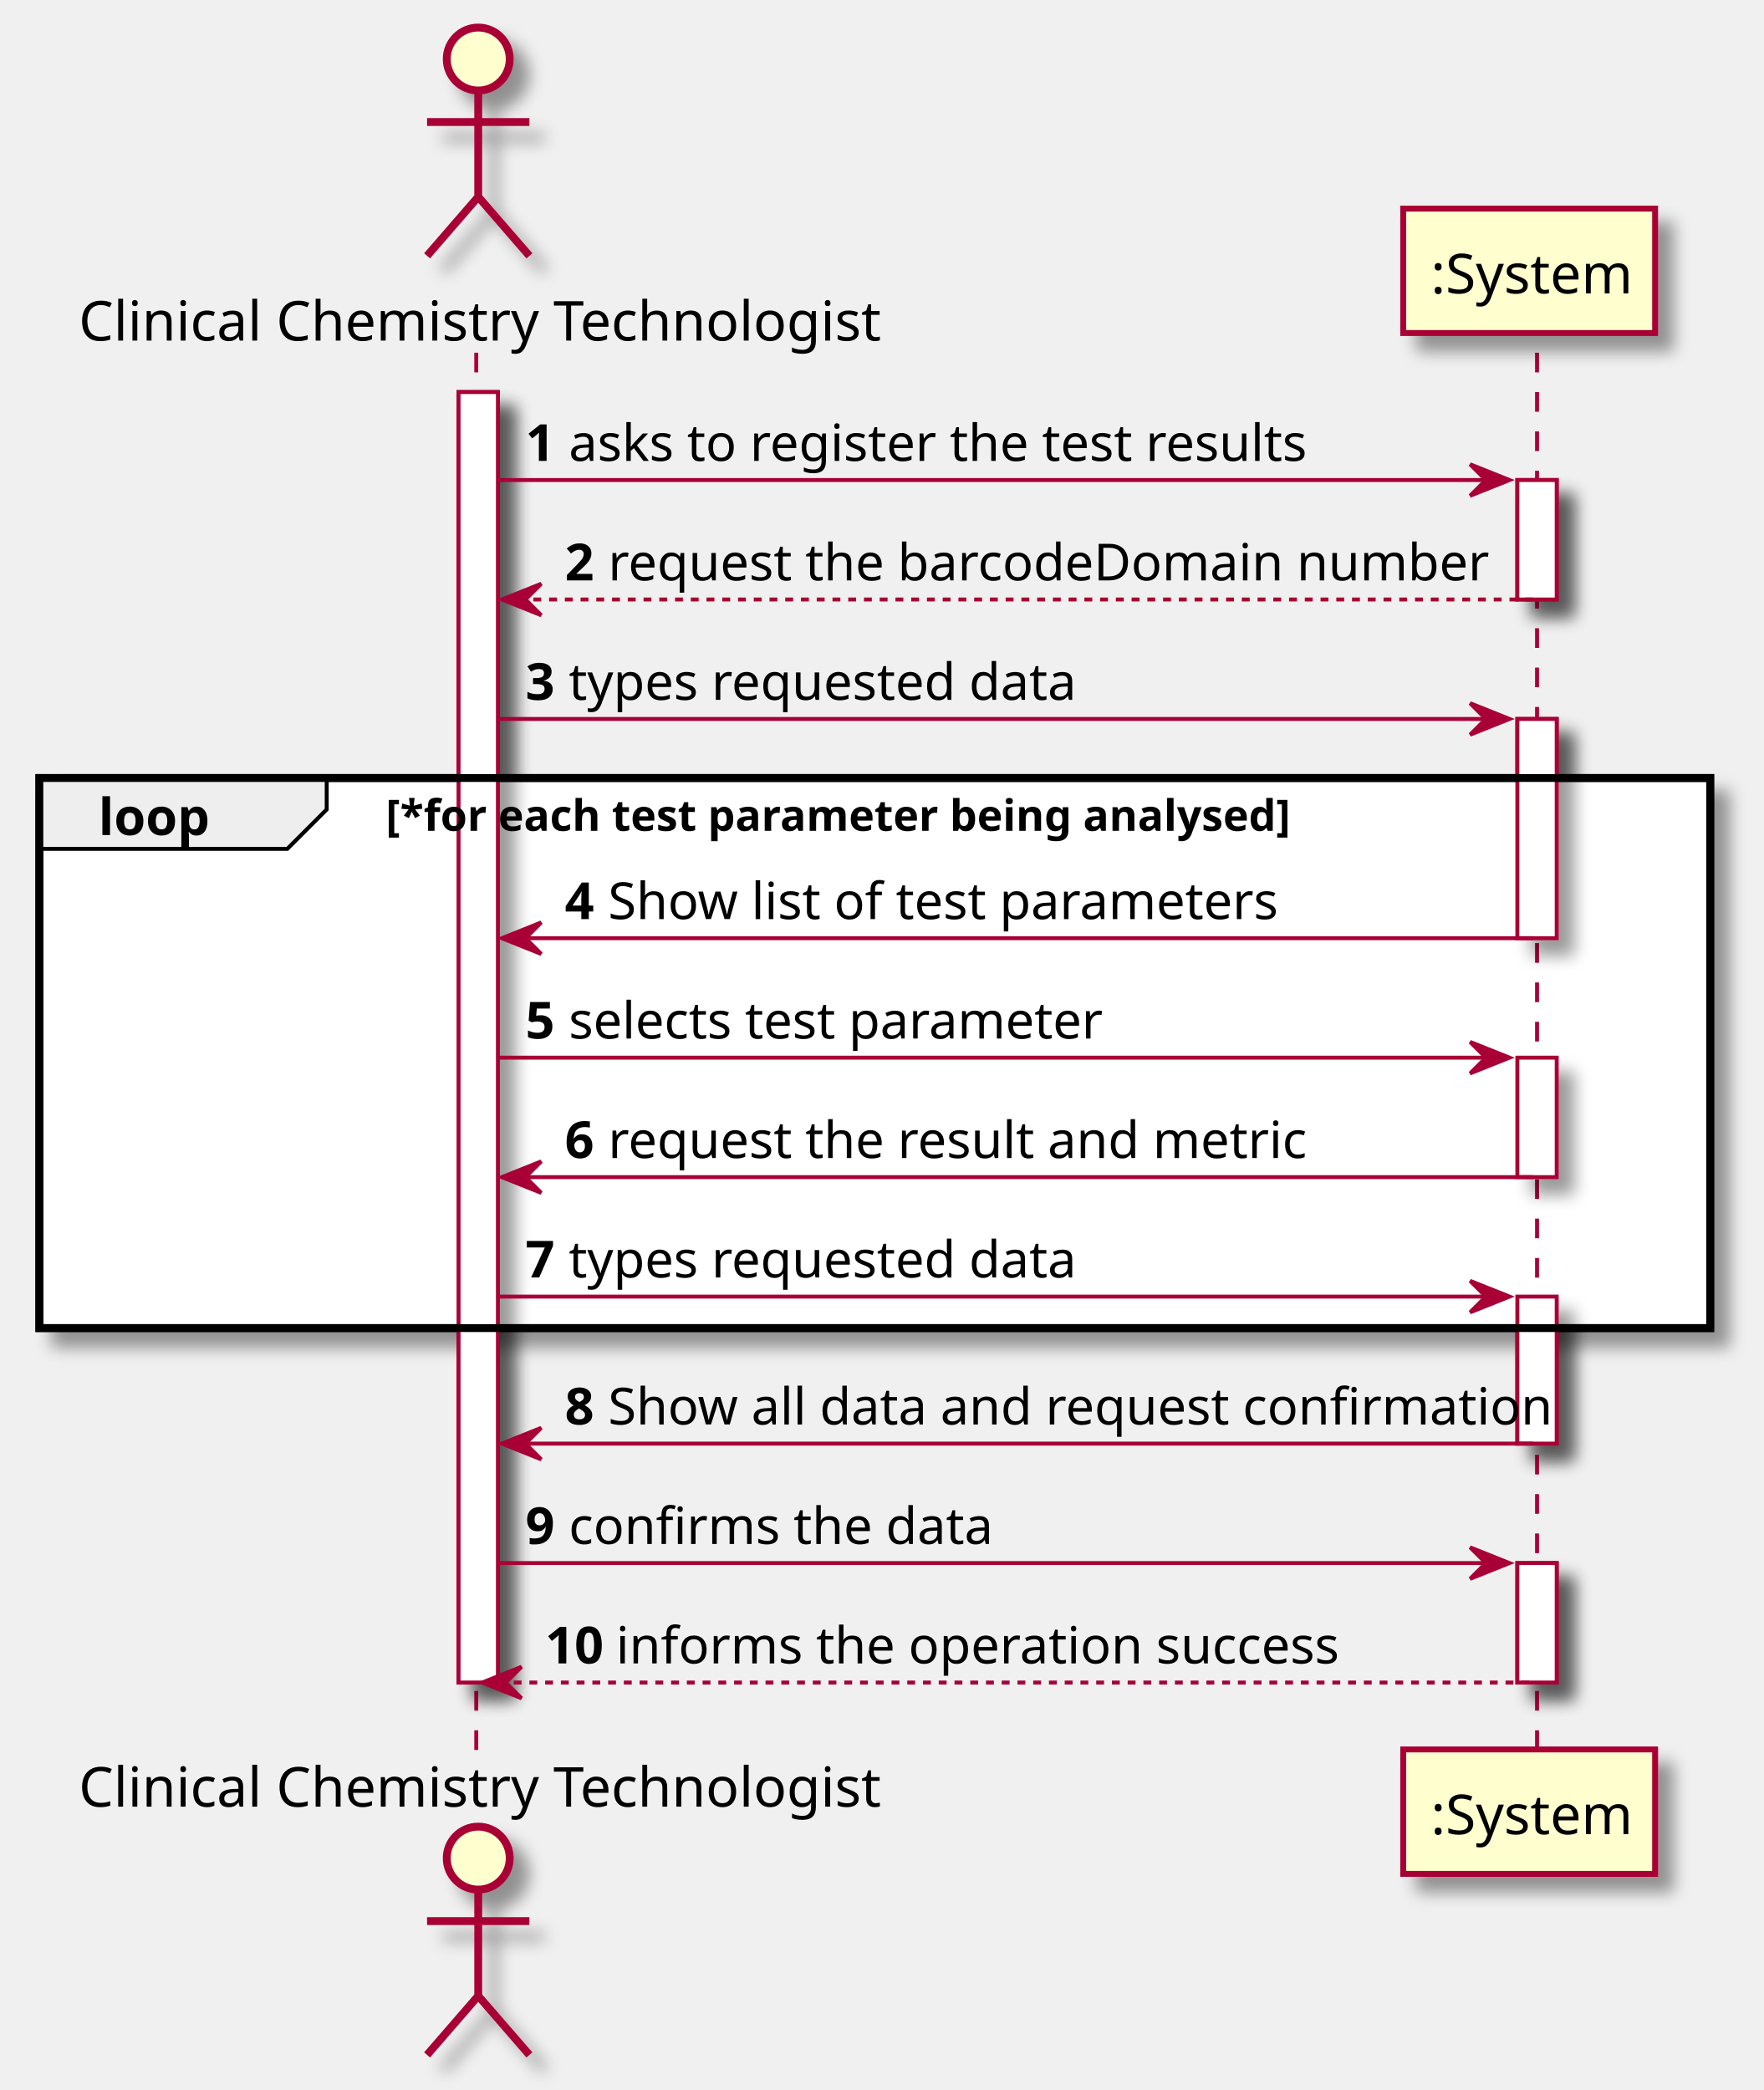
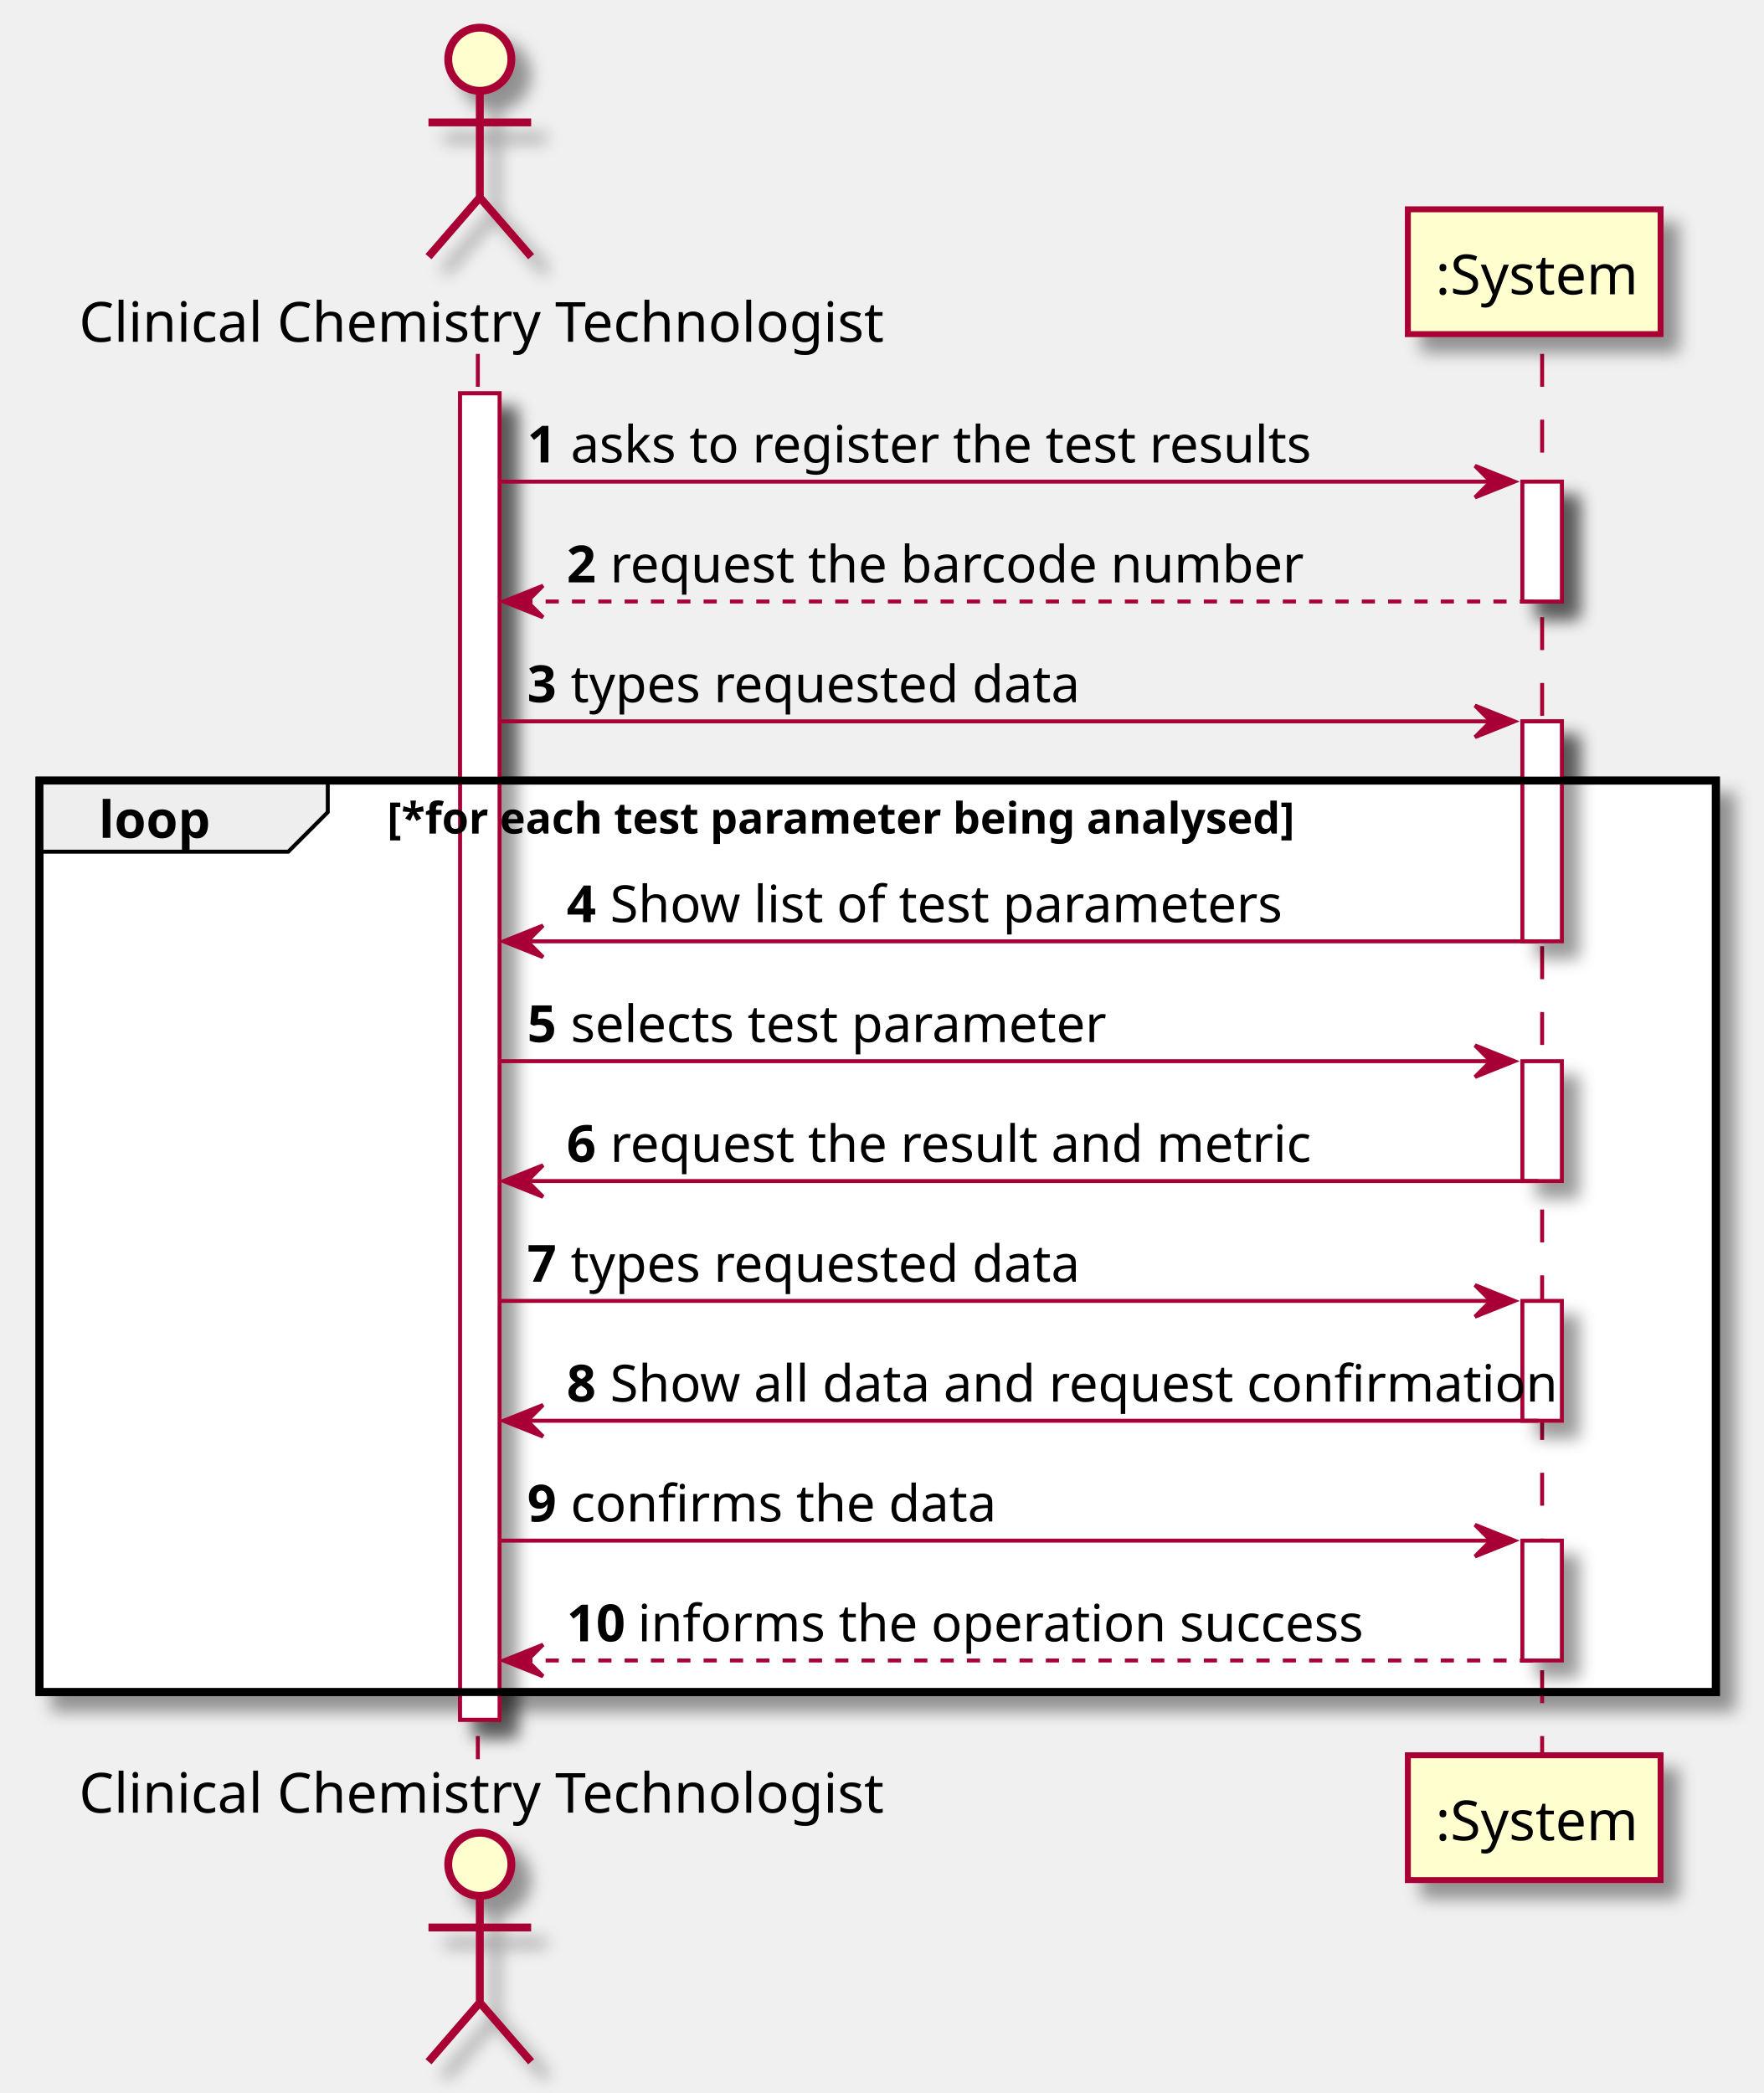
- <svg xmlns="http://www.w3.org/2000/svg" contentScriptType="application/ecmascript" contentStyleType="text/css" height="531px" preserveAspectRatio="none" style="width:448px;height:531px;" version="1.1" viewBox="0 0 448 531" width="448px" zoomAndPan="magnify">
+ <svg xmlns="http://www.w3.org/2000/svg" contentScriptType="application/ecmascript" contentStyleType="text/css" height="318.6px" preserveAspectRatio="none" style="width:268px;height:318px;" version="1.1" viewBox="0 0 268 318" width="268.8px" zoomAndPan="magnify">
  <defs>
-     <filter height="300%" id="ftupsdna8cg0l" width="300%" x="-1" y="-1">
-       <feGaussianBlur result="blurOut" stdDeviation="2.0" />
+     <filter height="300%" id="f7jza1yqpcl0x" width="300%" x="-1" y="-1">
+       <feGaussianBlur result="blurOut" stdDeviation="1.2" />
      <feColorMatrix in="blurOut" result="blurOut2" type="matrix" values="0 0 0 0 0 0 0 0 0 0 0 0 0 0 0 0 0 0 .4 0" />
-       <feOffset dx="4.0" dy="4.0" in="blurOut2" result="blurOut3" />
+       <feOffset dx="2.4" dy="2.4" in="blurOut2" result="blurOut3" />
      <feBlend in="SourceGraphic" in2="blurOut3" mode="normal" />
    </filter>
  </defs>
  <g>
-     <rect fill="#FFFFFF" filter="url(#ftupsdna8cg0l)" height="327.867" style="stroke:#A80036;stroke-width:1.0;" width="10" x="116.5" y="99.609" />
-     <rect fill="#FFFFFF" filter="url(#ftupsdna8cg0l)" height="30.352" style="stroke:#A80036;stroke-width:1.0;" width="10" x="385.5" y="121.961" />
-     <rect fill="#FFFFFF" filter="url(#ftupsdna8cg0l)" height="55.703" style="stroke:#A80036;stroke-width:1.0;" width="10" x="385.5" y="182.664" />
-     <rect fill="#FFFFFF" filter="url(#ftupsdna8cg0l)" height="30.352" style="stroke:#A80036;stroke-width:1.0;" width="10" x="385.5" y="268.719" />
-     <rect fill="#FFFFFF" filter="url(#ftupsdna8cg0l)" height="37.352" style="stroke:#A80036;stroke-width:1.0;" width="10" x="385.5" y="329.422" />
-     <rect fill="#FFFFFF" filter="url(#ftupsdna8cg0l)" height="30.352" style="stroke:#A80036;stroke-width:1.0;" width="10" x="385.5" y="397.125" />
-     <rect fill="#FFFFFF" filter="url(#ftupsdna8cg0l)" height="139.758" style="stroke:#000000;stroke-width:2.0;" width="424.5" x="10" y="197.664" />
-     <line style="stroke:#A80036;stroke-width:1.0;stroke-dasharray:5.0,5.0;" x1="121" x2="121" y1="89.609" y2="445.477" />
-     <line style="stroke:#A80036;stroke-width:1.0;stroke-dasharray:5.0,5.0;" x1="390.5" x2="390.5" y1="89.609" y2="445.477" />
-     <text fill="#000000" font-family="sans-serif" font-size="14" lengthAdjust="spacing" textLength="197" x="20" y="86.533">Clinical Chemistry Technologist</text>
-     <ellipse cx="121.5" cy="15" fill="#FEFECE" filter="url(#ftupsdna8cg0l)" rx="8" ry="8" style="stroke:#A80036;stroke-width:2.0;" />
-     <path d="M121.5,23 L121.5,50 M108.5,31 L134.5,31 M121.5,50 L108.5,65 M121.5,50 L134.5,65 " fill="none" filter="url(#ftupsdna8cg0l)" style="stroke:#A80036;stroke-width:2.0;" />
-     <text fill="#000000" font-family="sans-serif" font-size="14" lengthAdjust="spacing" textLength="197" x="20" y="459.01">Clinical Chemistry Technologist</text>
-     <ellipse cx="121.5" cy="472.086" fill="#FEFECE" filter="url(#ftupsdna8cg0l)" rx="8" ry="8" style="stroke:#A80036;stroke-width:2.0;" />
-     <path d="M121.5,480.086 L121.5,507.086 M108.5,488.086 L134.5,488.086 M121.5,507.086 L108.5,522.086 M121.5,507.086 L134.5,522.086 " fill="none" filter="url(#ftupsdna8cg0l)" style="stroke:#A80036;stroke-width:2.0;" />
-     <rect fill="#FEFECE" filter="url(#ftupsdna8cg0l)" height="31.609" style="stroke:#A80036;stroke-width:1.5;" width="64" x="356.5" y="53" />
-     <text fill="#000000" font-family="sans-serif" font-size="14" lengthAdjust="spacing" textLength="50" x="363.5" y="74.533">:System</text>
-     <rect fill="#FEFECE" filter="url(#ftupsdna8cg0l)" height="31.609" style="stroke:#A80036;stroke-width:1.5;" width="64" x="356.5" y="444.477" />
-     <text fill="#000000" font-family="sans-serif" font-size="14" lengthAdjust="spacing" textLength="50" x="363.5" y="466.01">:System</text>
-     <rect fill="#FFFFFF" filter="url(#ftupsdna8cg0l)" height="327.867" style="stroke:#A80036;stroke-width:1.0;" width="10" x="116.5" y="99.609" />
-     <rect fill="#FFFFFF" filter="url(#ftupsdna8cg0l)" height="30.352" style="stroke:#A80036;stroke-width:1.0;" width="10" x="385.5" y="121.961" />
-     <rect fill="#FFFFFF" filter="url(#ftupsdna8cg0l)" height="55.703" style="stroke:#A80036;stroke-width:1.0;" width="10" x="385.5" y="182.664" />
-     <rect fill="#FFFFFF" filter="url(#ftupsdna8cg0l)" height="30.352" style="stroke:#A80036;stroke-width:1.0;" width="10" x="385.5" y="268.719" />
-     <rect fill="#FFFFFF" filter="url(#ftupsdna8cg0l)" height="37.352" style="stroke:#A80036;stroke-width:1.0;" width="10" x="385.5" y="329.422" />
-     <rect fill="#FFFFFF" filter="url(#ftupsdna8cg0l)" height="30.352" style="stroke:#A80036;stroke-width:1.0;" width="10" x="385.5" y="397.125" />
-     <polygon fill="#A80036" points="373.5,117.961,383.5,121.961,373.5,125.961,377.5,121.961" style="stroke:#A80036;stroke-width:1.0;" />
-     <line style="stroke:#A80036;stroke-width:1.0;" x1="126.5" x2="379.5" y1="121.961" y2="121.961" />
-     <text fill="#000000" font-family="sans-serif" font-size="13" font-weight="bold" lengthAdjust="spacing" textLength="7" x="133.5" y="117.105">1</text>
-     <text fill="#000000" font-family="sans-serif" font-size="13" lengthAdjust="spacing" textLength="181" x="144.5" y="117.105">asks to register the test results</text>
-     <polygon fill="#A80036" points="137.5,148.312,127.5,152.312,137.5,156.312,133.5,152.312" style="stroke:#A80036;stroke-width:1.0;" />
-     <line style="stroke:#A80036;stroke-width:1.0;stroke-dasharray:2.0,2.0;" x1="131.5" x2="389.5" y1="152.312" y2="152.312" />
-     <text fill="#000000" font-family="sans-serif" font-size="13" font-weight="bold" lengthAdjust="spacing" textLength="7" x="143.5" y="147.456">2</text>
-     <text fill="#000000" font-family="sans-serif" font-size="13" lengthAdjust="spacing" textLength="162" x="154.5" y="147.456">request the barcodeDomain number</text>
-     <polygon fill="#A80036" points="373.5,178.664,383.5,182.664,373.5,186.664,377.5,182.664" style="stroke:#A80036;stroke-width:1.0;" />
-     <line style="stroke:#A80036;stroke-width:1.0;" x1="126.5" x2="379.5" y1="182.664" y2="182.664" />
-     <text fill="#000000" font-family="sans-serif" font-size="13" font-weight="bold" lengthAdjust="spacing" textLength="7" x="133.5" y="177.808">3</text>
-     <text fill="#000000" font-family="sans-serif" font-size="13" lengthAdjust="spacing" textLength="122" x="144.5" y="177.808">types requested data</text>
-     <path d="M10,197.664 L83,197.664 L83,205.664 L73,215.664 L10,215.664 L10,197.664 " fill="#EEEEEE" style="stroke:#000000;stroke-width:1.0;" />
-     <rect fill="none" height="139.758" style="stroke:#000000;stroke-width:2.0;" width="424.5" x="10" y="197.664" />
-     <text fill="#000000" font-family="sans-serif" font-size="13" font-weight="bold" lengthAdjust="spacing" textLength="28" x="25" y="212.159">loop</text>
-     <text fill="#000000" font-family="sans-serif" font-size="11" font-weight="bold" lengthAdjust="spacing" textLength="229" x="98" y="211.083">[*for each test parameter being analysed]</text>
-     <polygon fill="#A80036" points="137.5,234.367,127.5,238.367,137.5,242.367,133.5,238.367" style="stroke:#A80036;stroke-width:1.0;" />
-     <line style="stroke:#A80036;stroke-width:1.0;" x1="131.5" x2="389.5" y1="238.367" y2="238.367" />
-     <text fill="#000000" font-family="sans-serif" font-size="13" font-weight="bold" lengthAdjust="spacing" textLength="7" x="143.5" y="233.511">4</text>
-     <text fill="#000000" font-family="sans-serif" font-size="13" lengthAdjust="spacing" textLength="162" x="154.5" y="233.511">Show list of test parameters</text>
-     <polygon fill="#A80036" points="373.5,264.719,383.5,268.719,373.5,272.719,377.5,268.719" style="stroke:#A80036;stroke-width:1.0;" />
-     <line style="stroke:#A80036;stroke-width:1.0;" x1="126.5" x2="379.5" y1="268.719" y2="268.719" />
-     <text fill="#000000" font-family="sans-serif" font-size="13" font-weight="bold" lengthAdjust="spacing" textLength="7" x="133.5" y="263.862">5</text>
-     <text fill="#000000" font-family="sans-serif" font-size="13" lengthAdjust="spacing" textLength="130" x="144.5" y="263.862">selects test parameter</text>
-     <polygon fill="#A80036" points="137.5,295.07,127.5,299.07,137.5,303.07,133.5,299.07" style="stroke:#A80036;stroke-width:1.0;" />
-     <line style="stroke:#A80036;stroke-width:1.0;" x1="131.5" x2="389.5" y1="299.07" y2="299.07" />
-     <text fill="#000000" font-family="sans-serif" font-size="13" font-weight="bold" lengthAdjust="spacing" textLength="7" x="143.5" y="294.214">6</text>
-     <text fill="#000000" font-family="sans-serif" font-size="13" lengthAdjust="spacing" textLength="166" x="154.5" y="294.214">request the result and metric</text>
-     <polygon fill="#A80036" points="373.5,325.422,383.5,329.422,373.5,333.422,377.5,329.422" style="stroke:#A80036;stroke-width:1.0;" />
-     <line style="stroke:#A80036;stroke-width:1.0;" x1="126.5" x2="379.5" y1="329.422" y2="329.422" />
-     <text fill="#000000" font-family="sans-serif" font-size="13" font-weight="bold" lengthAdjust="spacing" textLength="7" x="133.5" y="324.565">7</text>
-     <text fill="#000000" font-family="sans-serif" font-size="13" lengthAdjust="spacing" textLength="122" x="144.5" y="324.565">types requested data</text>
-     <polygon fill="#A80036" points="137.5,362.773,127.5,366.773,137.5,370.773,133.5,366.773" style="stroke:#A80036;stroke-width:1.0;" />
-     <line style="stroke:#A80036;stroke-width:1.0;" x1="131.5" x2="389.5" y1="366.773" y2="366.773" />
-     <text fill="#000000" font-family="sans-serif" font-size="13" font-weight="bold" lengthAdjust="spacing" textLength="7" x="143.5" y="361.917">8</text>
-     <text fill="#000000" font-family="sans-serif" font-size="13" lengthAdjust="spacing" textLength="224" x="154.5" y="361.917">Show all data and request confirmation</text>
-     <polygon fill="#A80036" points="373.5,393.125,383.5,397.125,373.5,401.125,377.5,397.125" style="stroke:#A80036;stroke-width:1.0;" />
-     <line style="stroke:#A80036;stroke-width:1.0;" x1="126.5" x2="379.5" y1="397.125" y2="397.125" />
-     <text fill="#000000" font-family="sans-serif" font-size="13" font-weight="bold" lengthAdjust="spacing" textLength="7" x="133.5" y="392.269">9</text>
-     <text fill="#000000" font-family="sans-serif" font-size="13" lengthAdjust="spacing" textLength="100" x="144.5" y="392.269">confirms the data</text>
-     <polygon fill="#A80036" points="132.5,423.477,122.5,427.477,132.5,431.477,128.5,427.477" style="stroke:#A80036;stroke-width:1.0;" />
-     <line style="stroke:#A80036;stroke-width:1.0;stroke-dasharray:2.0,2.0;" x1="126.5" x2="389.5" y1="427.477" y2="427.477" />
-     <text fill="#000000" font-family="sans-serif" font-size="13" font-weight="bold" lengthAdjust="spacing" textLength="14" x="138.5" y="422.62">10</text>
-     <text fill="#000000" font-family="sans-serif" font-size="13" lengthAdjust="spacing" textLength="174" x="156.5" y="422.62">informs the operation success</text>
+     <rect fill="#FFFFFF" filter="url(#f7jza1yqpcl0x)" height="201.52" style="stroke:#A80036;stroke-width:0.6;" width="6" x="69.9" y="59.766" />
+     <rect fill="#FFFFFF" filter="url(#f7jza1yqpcl0x)" height="18.211" style="stroke:#A80036;stroke-width:0.6;" width="6" x="231.3" y="73.177" />
+     <rect fill="#FFFFFF" filter="url(#f7jza1yqpcl0x)" height="33.422" style="stroke:#A80036;stroke-width:0.6;" width="6" x="231.3" y="109.598" />
+     <rect fill="#FFFFFF" filter="url(#f7jza1yqpcl0x)" height="18.211" style="stroke:#A80036;stroke-width:0.6;" width="6" x="231.3" y="161.231" />
+     <rect fill="#FFFFFF" filter="url(#f7jza1yqpcl0x)" height="18.211" style="stroke:#A80036;stroke-width:0.6;" width="6" x="231.3" y="197.653" />
+     <rect fill="#FFFFFF" filter="url(#f7jza1yqpcl0x)" height="18.211" style="stroke:#A80036;stroke-width:0.6;" width="6" x="231.3" y="234.075" />
+     <rect fill="#FFFFFF" filter="url(#f7jza1yqpcl0x)" height="138.488" style="stroke:#000000;stroke-width:1.2;" width="254.7" x="6" y="118.598" />
+     <line style="stroke:#A80036;stroke-width:0.6;stroke-dasharray:5.0,5.0;" x1="72.6" x2="72.6" y1="53.766" y2="267.286" />
+     <line style="stroke:#A80036;stroke-width:0.6;stroke-dasharray:5.0,5.0;" x1="234.3" x2="234.3" y1="53.766" y2="267.286" />
+     <text fill="#000000" font-family="sans-serif" font-size="8.4" lengthAdjust="spacing" textLength="118.2" x="12" y="51.92">Clinical Chemistry Technologist</text>
+     <ellipse cx="72.9" cy="9" fill="#FEFECE" filter="url(#f7jza1yqpcl0x)" rx="4.8" ry="4.8" style="stroke:#A80036;stroke-width:1.2;" />
+     <path d="M72.9,13.8 L72.9,30 M65.1,18.6 L80.7,18.6 M72.9,30 L65.1,39 M72.9,30 L80.7,39 " fill="none" filter="url(#f7jza1yqpcl0x)" style="stroke:#A80036;stroke-width:1.2;" />
+     <text fill="#000000" font-family="sans-serif" font-size="8.4" lengthAdjust="spacing" textLength="118.2" x="12" y="275.406">Clinical Chemistry Technologist</text>
+     <ellipse cx="72.9" cy="283.252" fill="#FEFECE" filter="url(#f7jza1yqpcl0x)" rx="4.8" ry="4.8" style="stroke:#A80036;stroke-width:1.2;" />
+     <path d="M72.9,288.052 L72.9,304.252 M65.1,292.852 L80.7,292.852 M72.9,304.252 L65.1,313.252 M72.9,304.252 L80.7,313.252 " fill="none" filter="url(#f7jza1yqpcl0x)" style="stroke:#A80036;stroke-width:1.2;" />
+     <rect fill="#FEFECE" filter="url(#f7jza1yqpcl0x)" height="18.966" style="stroke:#A80036;stroke-width:0.9;" width="38.4" x="213.9" y="31.8" />
+     <text fill="#000000" font-family="sans-serif" font-size="8.4" lengthAdjust="spacing" textLength="30" x="218.1" y="44.72">:System</text>
+     <rect fill="#FEFECE" filter="url(#f7jza1yqpcl0x)" height="18.966" style="stroke:#A80036;stroke-width:0.9;" width="38.4" x="213.9" y="266.686" />
+     <text fill="#000000" font-family="sans-serif" font-size="8.4" lengthAdjust="spacing" textLength="30" x="218.1" y="279.606">:System</text>
+     <rect fill="#FFFFFF" filter="url(#f7jza1yqpcl0x)" height="201.52" style="stroke:#A80036;stroke-width:0.6;" width="6" x="69.9" y="59.766" />
+     <rect fill="#FFFFFF" filter="url(#f7jza1yqpcl0x)" height="18.211" style="stroke:#A80036;stroke-width:0.6;" width="6" x="231.3" y="73.177" />
+     <rect fill="#FFFFFF" filter="url(#f7jza1yqpcl0x)" height="33.422" style="stroke:#A80036;stroke-width:0.6;" width="6" x="231.3" y="109.598" />
+     <rect fill="#FFFFFF" filter="url(#f7jza1yqpcl0x)" height="18.211" style="stroke:#A80036;stroke-width:0.6;" width="6" x="231.3" y="161.231" />
+     <rect fill="#FFFFFF" filter="url(#f7jza1yqpcl0x)" height="18.211" style="stroke:#A80036;stroke-width:0.6;" width="6" x="231.3" y="197.653" />
+     <rect fill="#FFFFFF" filter="url(#f7jza1yqpcl0x)" height="18.211" style="stroke:#A80036;stroke-width:0.6;" width="6" x="231.3" y="234.075" />
+     <polygon fill="#A80036" points="224.1,70.777,230.1,73.177,224.1,75.577,226.5,73.177" style="stroke:#A80036;stroke-width:0.6;" />
+     <line style="stroke:#A80036;stroke-width:0.6;" x1="75.9" x2="227.7" y1="73.177" y2="73.177" />
+     <text fill="#000000" font-family="sans-serif" font-size="7.8" font-weight="bold" lengthAdjust="spacing" textLength="4.2" x="80.1" y="70.263">1</text>
+     <text fill="#000000" font-family="sans-serif" font-size="7.8" lengthAdjust="spacing" textLength="108.6" x="86.7" y="70.263">asks to register the test results</text>
+     <polygon fill="#A80036" points="82.5,88.987,76.5,91.388,82.5,93.787,80.1,91.388" style="stroke:#A80036;stroke-width:0.6;" />
+     <line style="stroke:#A80036;stroke-width:0.6;stroke-dasharray:2.0,2.0;" x1="78.9" x2="233.7" y1="91.388" y2="91.388" />
+     <text fill="#000000" font-family="sans-serif" font-size="7.8" font-weight="bold" lengthAdjust="spacing" textLength="4.2" x="86.1" y="88.474">2</text>
+     <text fill="#000000" font-family="sans-serif" font-size="7.8" lengthAdjust="spacing" textLength="97.2" x="92.7" y="88.474">request the barcode number</text>
+     <polygon fill="#A80036" points="224.1,107.198,230.1,109.598,224.1,111.998,226.5,109.598" style="stroke:#A80036;stroke-width:0.6;" />
+     <line style="stroke:#A80036;stroke-width:0.6;" x1="75.9" x2="227.7" y1="109.598" y2="109.598" />
+     <text fill="#000000" font-family="sans-serif" font-size="7.8" font-weight="bold" lengthAdjust="spacing" textLength="4.2" x="80.1" y="106.685">3</text>
+     <text fill="#000000" font-family="sans-serif" font-size="7.8" lengthAdjust="spacing" textLength="73.2" x="86.7" y="106.685">types requested data</text>
+     <path d="M6,118.598 L49.8,118.598 L49.8,123.398 L43.8,129.398 L6,129.398 L6,118.598 " fill="#EEEEEE" style="stroke:#000000;stroke-width:0.6;" />
+     <rect fill="none" height="138.488" style="stroke:#000000;stroke-width:1.2;" width="254.7" x="6" y="118.598" />
+     <text fill="#000000" font-family="sans-serif" font-size="7.8" font-weight="bold" lengthAdjust="spacing" textLength="16.8" x="15" y="127.296">loop</text>
+     <text fill="#000000" font-family="sans-serif" font-size="6.6" font-weight="bold" lengthAdjust="spacing" textLength="137.4" x="58.8" y="126.65">[*for each test parameter being analysed]</text>
+     <polygon fill="#A80036" points="82.5,140.62,76.5,143.02,82.5,145.42,80.1,143.02" style="stroke:#A80036;stroke-width:0.6;" />
+     <line style="stroke:#A80036;stroke-width:0.6;" x1="78.9" x2="233.7" y1="143.02" y2="143.02" />
+     <text fill="#000000" font-family="sans-serif" font-size="7.8" font-weight="bold" lengthAdjust="spacing" textLength="4.2" x="86.1" y="140.106">4</text>
+     <text fill="#000000" font-family="sans-serif" font-size="7.8" lengthAdjust="spacing" textLength="97.2" x="92.7" y="140.106">Show list of test parameters</text>
+     <polygon fill="#A80036" points="224.1,158.831,230.1,161.231,224.1,163.631,226.5,161.231" style="stroke:#A80036;stroke-width:0.6;" />
+     <line style="stroke:#A80036;stroke-width:0.6;" x1="75.9" x2="227.7" y1="161.231" y2="161.231" />
+     <text fill="#000000" font-family="sans-serif" font-size="7.8" font-weight="bold" lengthAdjust="spacing" textLength="4.2" x="80.1" y="158.317">5</text>
+     <text fill="#000000" font-family="sans-serif" font-size="7.8" lengthAdjust="spacing" textLength="78" x="86.7" y="158.317">selects test parameter</text>
+     <polygon fill="#A80036" points="82.5,177.042,76.5,179.442,82.5,181.842,80.1,179.442" style="stroke:#A80036;stroke-width:0.6;" />
+     <line style="stroke:#A80036;stroke-width:0.6;" x1="78.9" x2="233.7" y1="179.442" y2="179.442" />
+     <text fill="#000000" font-family="sans-serif" font-size="7.8" font-weight="bold" lengthAdjust="spacing" textLength="4.2" x="86.1" y="176.528">6</text>
+     <text fill="#000000" font-family="sans-serif" font-size="7.8" lengthAdjust="spacing" textLength="99.6" x="92.7" y="176.528">request the result and metric</text>
+     <polygon fill="#A80036" points="224.1,195.253,230.1,197.653,224.1,200.053,226.5,197.653" style="stroke:#A80036;stroke-width:0.6;" />
+     <line style="stroke:#A80036;stroke-width:0.6;" x1="75.9" x2="227.7" y1="197.653" y2="197.653" />
+     <text fill="#000000" font-family="sans-serif" font-size="7.8" font-weight="bold" lengthAdjust="spacing" textLength="4.2" x="80.1" y="194.739">7</text>
+     <text fill="#000000" font-family="sans-serif" font-size="7.8" lengthAdjust="spacing" textLength="73.2" x="86.7" y="194.739">types requested data</text>
+     <polygon fill="#A80036" points="82.5,213.464,76.5,215.864,82.5,218.264,80.1,215.864" style="stroke:#A80036;stroke-width:0.6;" />
+     <line style="stroke:#A80036;stroke-width:0.6;" x1="78.9" x2="233.7" y1="215.864" y2="215.864" />
+     <text fill="#000000" font-family="sans-serif" font-size="7.8" font-weight="bold" lengthAdjust="spacing" textLength="4.2" x="86.1" y="212.95">8</text>
+     <text fill="#000000" font-family="sans-serif" font-size="7.8" lengthAdjust="spacing" textLength="134.4" x="92.7" y="212.95">Show all data and request confirmation</text>
+     <polygon fill="#A80036" points="224.1,231.675,230.1,234.075,224.1,236.475,226.5,234.075" style="stroke:#A80036;stroke-width:0.6;" />
+     <line style="stroke:#A80036;stroke-width:0.6;" x1="75.9" x2="227.7" y1="234.075" y2="234.075" />
+     <text fill="#000000" font-family="sans-serif" font-size="7.8" font-weight="bold" lengthAdjust="spacing" textLength="4.2" x="80.1" y="231.161">9</text>
+     <text fill="#000000" font-family="sans-serif" font-size="7.8" lengthAdjust="spacing" textLength="60" x="86.7" y="231.161">confirms the data</text>
+     <polygon fill="#A80036" points="82.5,249.886,76.5,252.286,82.5,254.686,80.1,252.286" style="stroke:#A80036;stroke-width:0.6;" />
+     <line style="stroke:#A80036;stroke-width:0.6;stroke-dasharray:2.0,2.0;" x1="78.9" x2="233.7" y1="252.286" y2="252.286" />
+     <text fill="#000000" font-family="sans-serif" font-size="7.8" font-weight="bold" lengthAdjust="spacing" textLength="8.4" x="86.1" y="249.372">10</text>
+     <text fill="#000000" font-family="sans-serif" font-size="7.8" lengthAdjust="spacing" textLength="104.4" x="96.9" y="249.372">informs the operation success</text>
  </g>
</svg>
